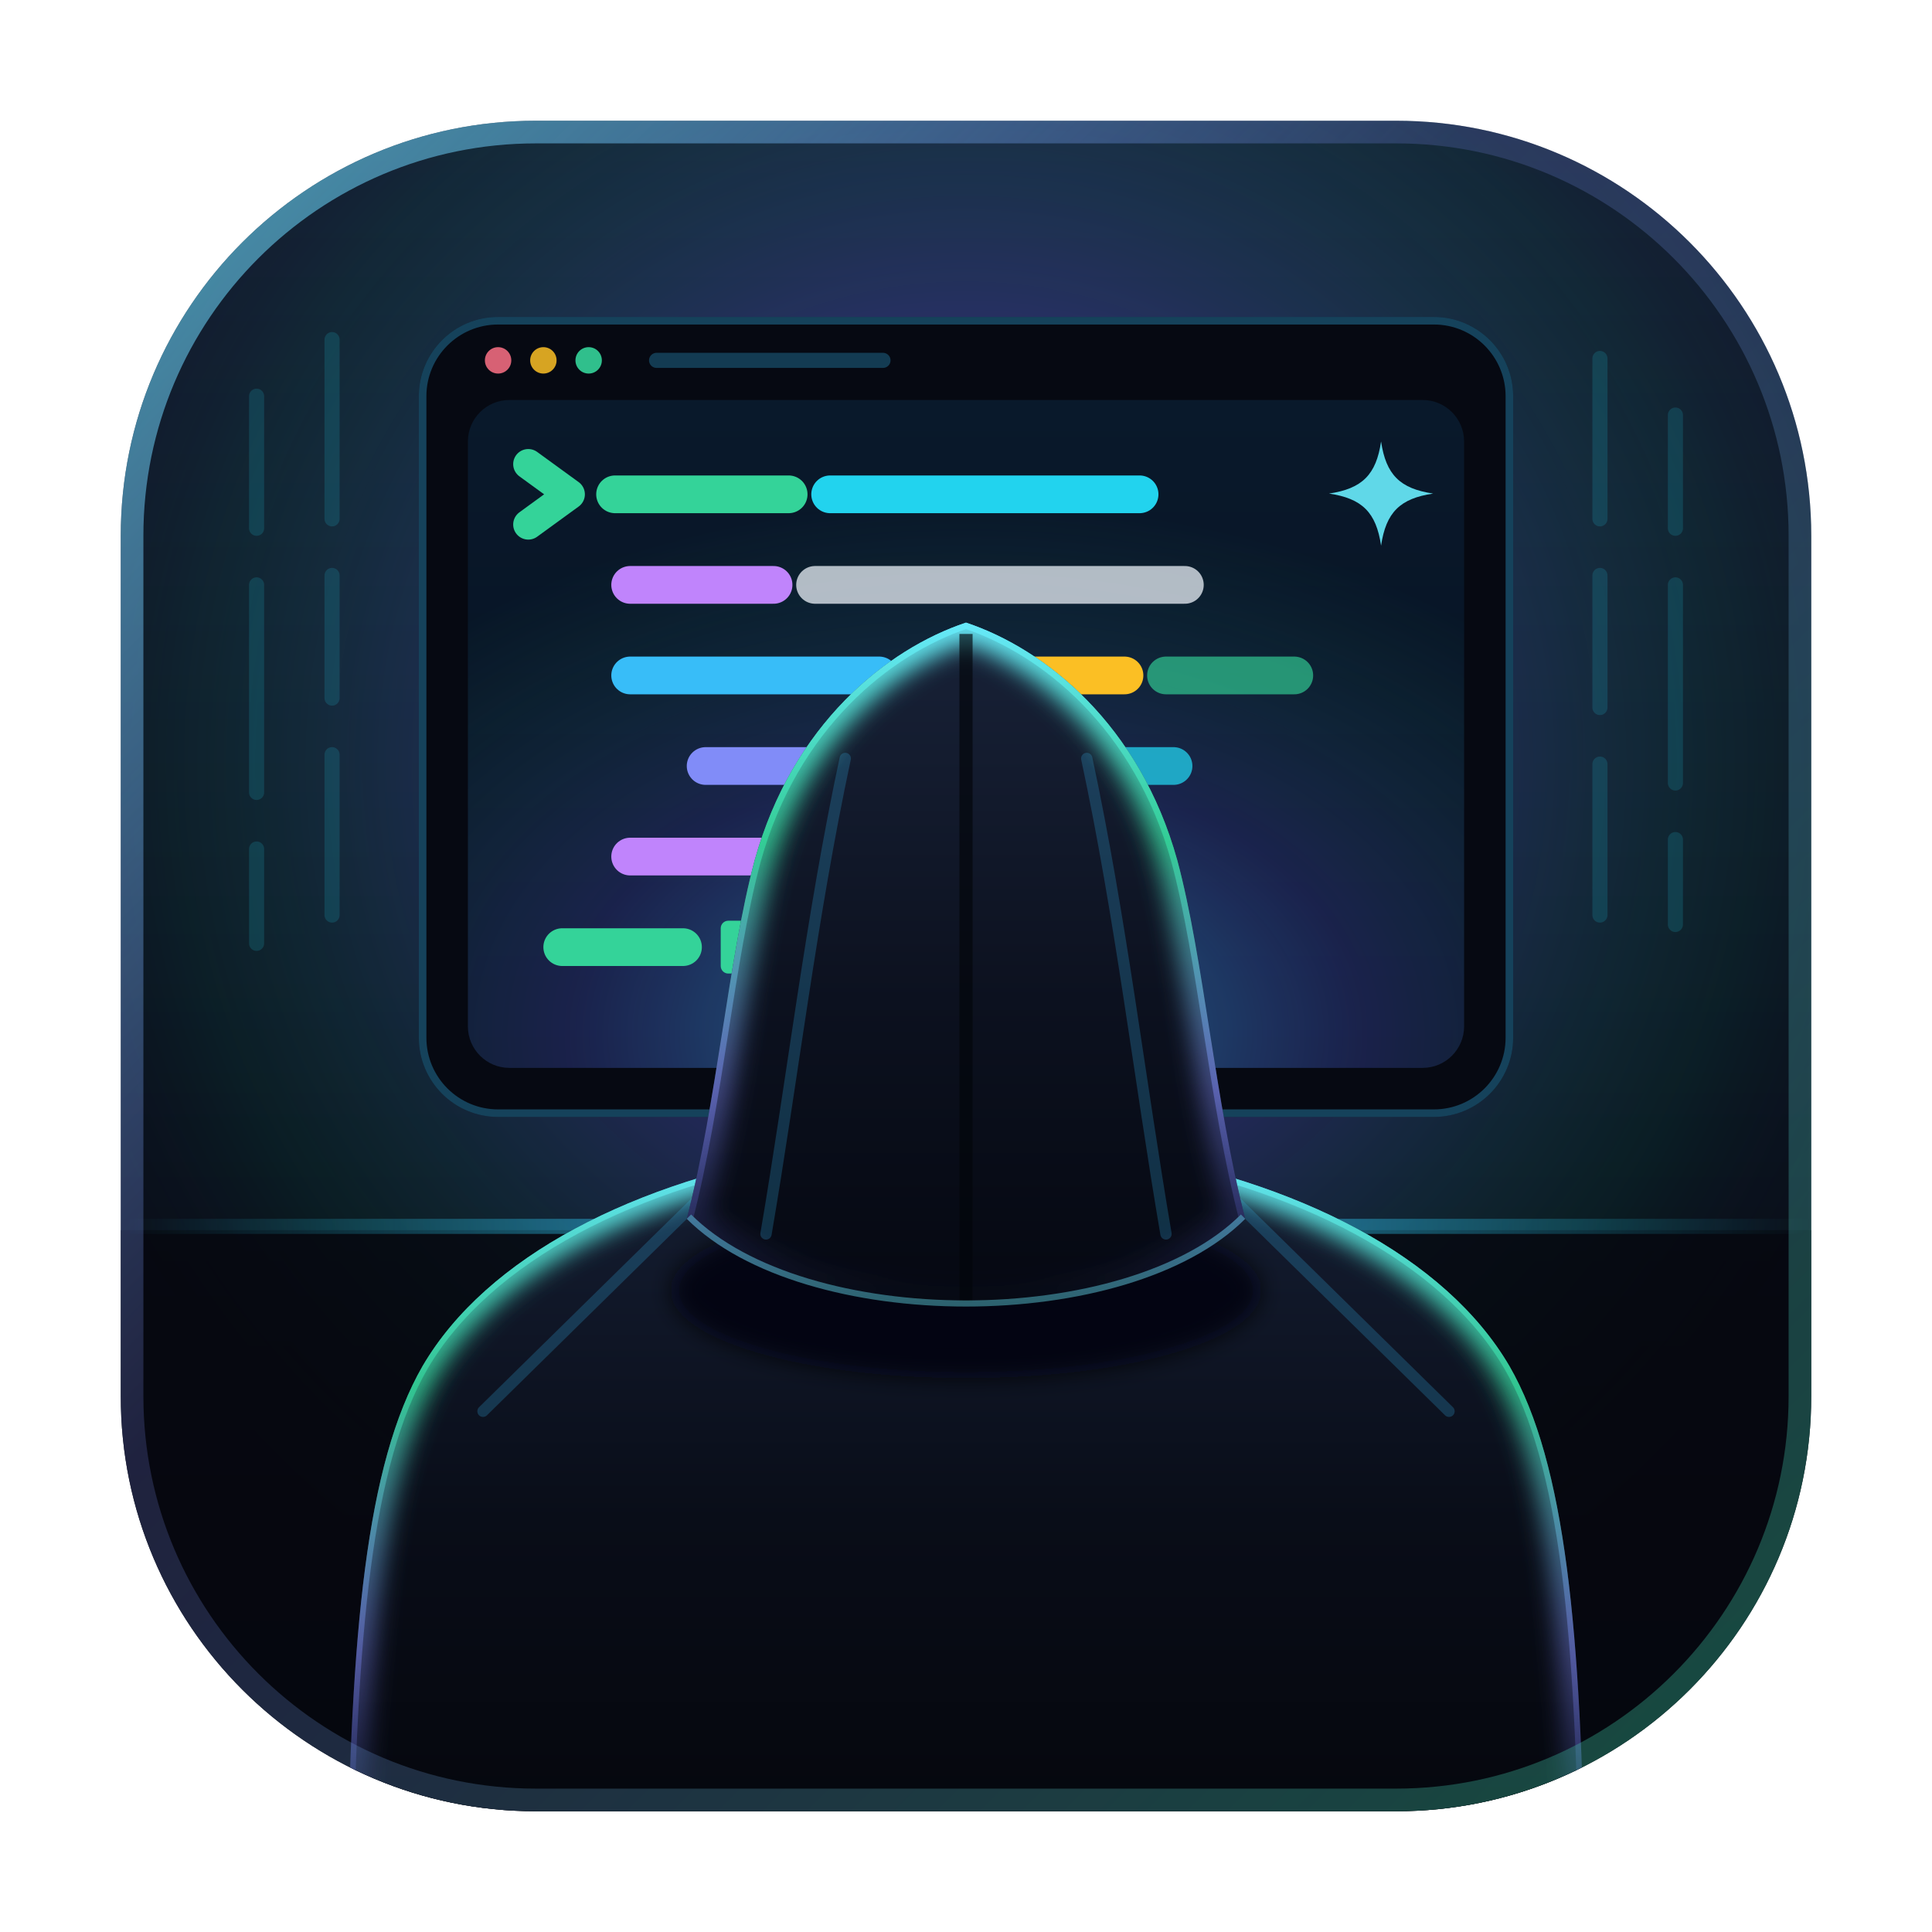
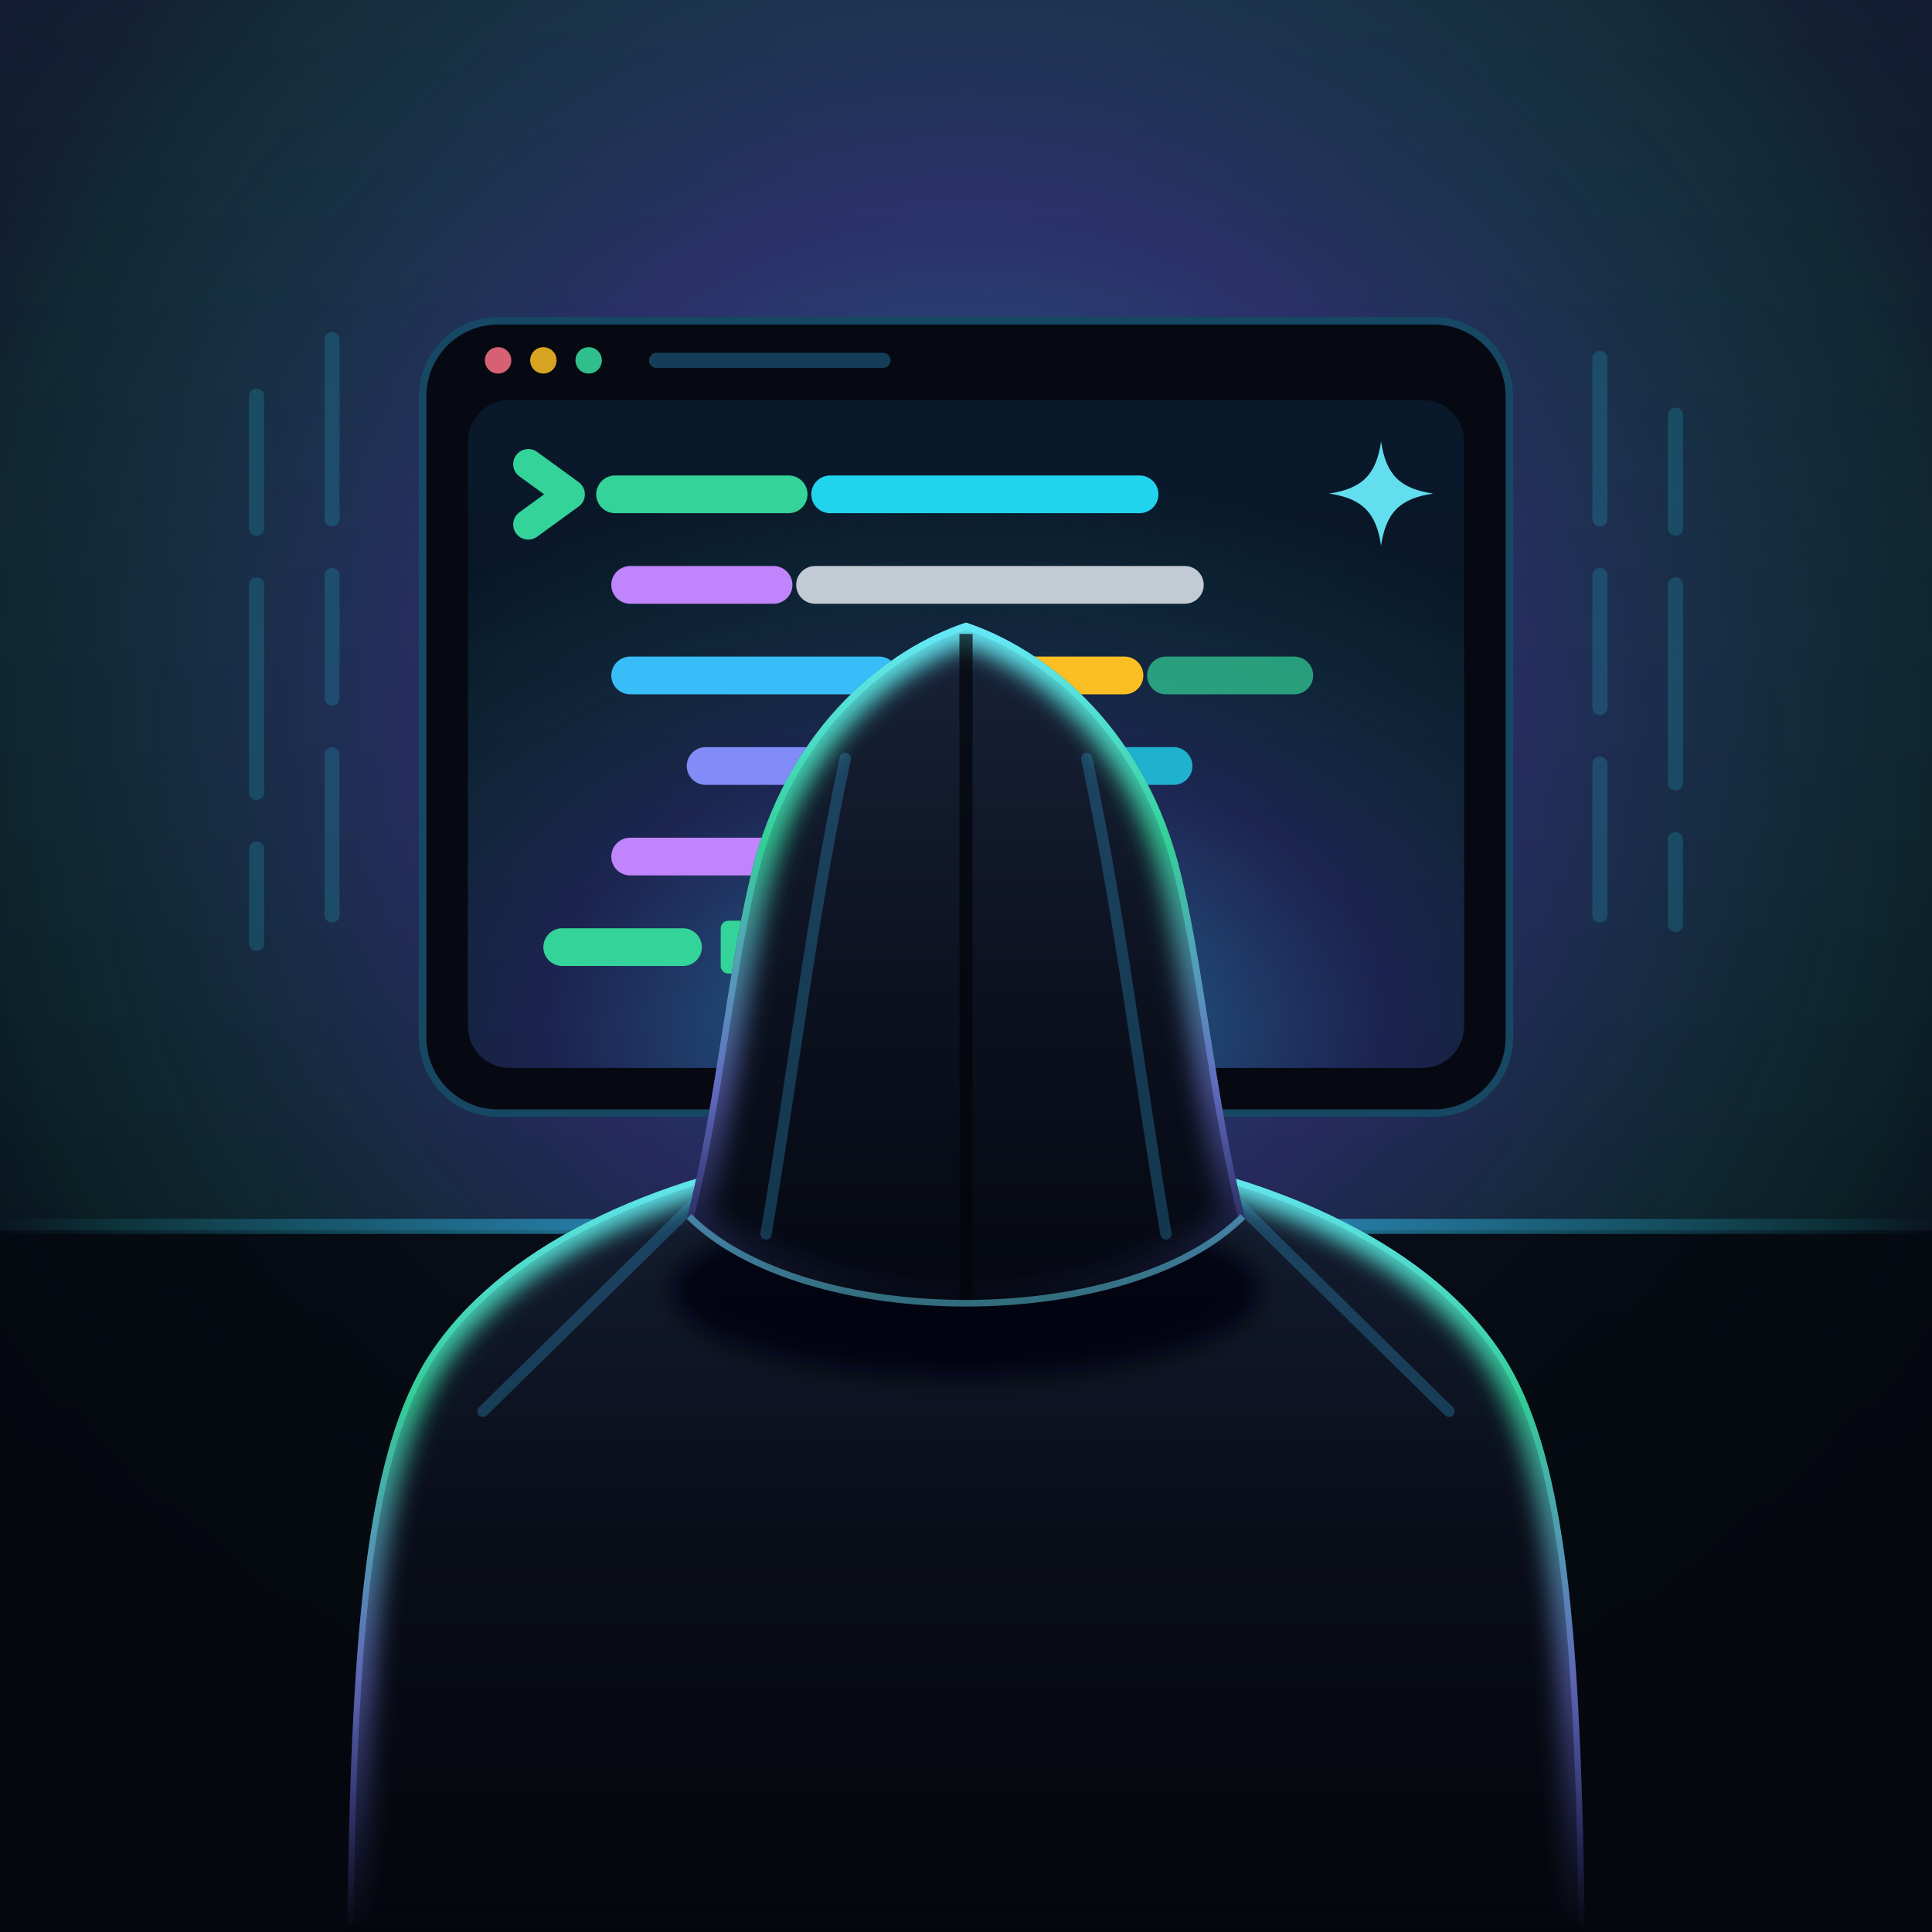
<svg xmlns="http://www.w3.org/2000/svg" width="1024" height="1024" viewBox="0 0 1024 1024">
  <defs>
    <linearGradient id="bg" x1="0" y1="0" x2="0" y2="1">
      <stop offset="0" stop-color="#141c33" />
      <stop offset=".55" stop-color="#0b101e" />
      <stop offset="1" stop-color="#05070d" />
    </linearGradient>
-     <radialGradient id="spill" cx=".5" cy=".38" r=".6">
-       <stop offset="0" stop-color="#22d3ee" stop-opacity=".48" />
-       <stop offset=".42" stop-color="#6366f1" stop-opacity=".28" />
-       <stop offset=".78" stop-color="#10b981" stop-opacity=".08" />
+     <radialGradient id="spill" cx=".5" cy=".38" r=".65">
+       <stop offset="0" stop-color="#22d3ee" stop-opacity=".52" />
+       <stop offset=".42" stop-color="#6366f1" stop-opacity=".3" />
+       <stop offset=".78" stop-color="#10b981" stop-opacity=".1" />
      <stop offset="1" stop-color="#05070d" stop-opacity="0" />
    </radialGradient>
-     <linearGradient id="rim" x1="0" y1="0" x2="1" y2="1">
-       <stop offset="0" stop-color="#67e8f9" stop-opacity=".65" />
-       <stop offset=".4" stop-color="#818cf8" stop-opacity=".2" />
-       <stop offset="1" stop-color="#34d399" stop-opacity=".35" />
-     </linearGradient>
    <linearGradient id="screen" x1="0" y1="0" x2="0" y2="1">
      <stop offset="0" stop-color="#09192b" />
      <stop offset="1" stop-color="#071020" />
    </linearGradient>
-     <radialGradient id="screen-glow" cx=".5" cy=".95" r=".8">
-       <stop offset="0" stop-color="#22d3ee" stop-opacity=".55" />
-       <stop offset=".5" stop-color="#6366f1" stop-opacity=".2" />
+     <radialGradient id="screen-glow" cx=".5" cy=".95" r=".85">
+       <stop offset="0" stop-color="#22d3ee" stop-opacity=".6" />
+       <stop offset=".5" stop-color="#6366f1" stop-opacity=".22" />
      <stop offset="1" stop-color="#34d399" stop-opacity="0" />
    </radialGradient>
    <linearGradient id="desk" x1="0" y1="0" x2="1" y2="0">
      <stop offset="0" stop-color="#22d3ee" stop-opacity="0" />
-       <stop offset=".5" stop-color="#38bdf8" stop-opacity=".75" />
+       <stop offset=".5" stop-color="#38bdf8" stop-opacity=".85" />
      <stop offset="1" stop-color="#22d3ee" stop-opacity="0" />
    </linearGradient>
    <linearGradient id="hood" x1="0" y1="0" x2="0" y2="1">
      <stop offset="0" stop-color="#182238" />
      <stop offset=".55" stop-color="#0c111f" />
      <stop offset="1" stop-color="#050811" />
    </linearGradient>
    <linearGradient id="torso" x1="0" y1="0" x2="0" y2="1">
      <stop offset="0" stop-color="#151e33" />
      <stop offset=".5" stop-color="#090d18" />
      <stop offset="1" stop-color="#04060b" />
    </linearGradient>
    <linearGradient id="edge" x1="0" y1="0" x2="0" y2="1">
      <stop offset="0" stop-color="#67e8f9" />
-       <stop offset=".32" stop-color="#34d399" stop-opacity=".85" />
-       <stop offset=".68" stop-color="#818cf8" stop-opacity=".45" />
+       <stop offset=".32" stop-color="#34d399" stop-opacity=".9" />
+       <stop offset=".68" stop-color="#818cf8" stop-opacity=".5" />
      <stop offset="1" stop-color="#6366f1" stop-opacity="0" />
    </linearGradient>
    <filter id="soft" x="-20%" y="-20%" width="140%" height="140%">
      <feGaussianBlur stdDeviation="6" />
    </filter>
-     <clipPath id="tile">
-       <rect x="64" y="64" width="896" height="896" rx="220" />
-     </clipPath>
    <path id="hood-shape" d="M512 330C470 344 420 384 400 456C386 508 380 584 364 646C426 708 598 708 660 646C644 584 638 508 624 456C604 384 554 344 512 330Z" />
-     <path id="torso-shape" d="M432 610C336 626 258 666 224 724C194 776 186 866 184 1000H840C838 866 830 776 800 724C766 666 688 626 592 610Z" />
+     <path id="torso-shape" d="M432 610C336 626 258 666 224 724C194 776 186 866 184 1024H840C838 866 830 776 800 724C766 666 688 626 592 610Z" />
    <clipPath id="hood-clip">
      <use href="#hood-shape" />
    </clipPath>
    <clipPath id="torso-clip">
      <use href="#torso-shape" />
    </clipPath>
  </defs>
-   <rect x="64" y="64" width="896" height="896" rx="220" fill="url(#bg)" />
-   <g clip-path="url(#tile)">
-     <rect x="64" y="64" width="896" height="896" fill="url(#spill)" />
-     <g stroke="#22d3ee" stroke-linecap="round" stroke-width="8" opacity=".16">
-       <path d="M136 210v70M136 310v110M136 450v50M176 180v95M176 305v65M176 400v85" />
-       <path d="M848 190v85M848 305v70M848 405v80M888 220v60M888 310v105M888 445v45" />
-     </g>
-     <rect x="64" y="652" width="896" height="308" fill="#05070e" opacity=".78" />
-     <rect x="64" y="646" width="896" height="8" fill="url(#desk)" />
-     <rect x="222" y="168" width="580" height="424" rx="42" fill="#060912" />
-     <rect x="224" y="170" width="576" height="420" rx="40" fill="none" stroke="#38bdf8" stroke-opacity=".32" stroke-width="4" />
-     <circle cx="264" cy="191" r="7" fill="#fb7185" opacity=".85" />
-     <circle cx="288" cy="191" r="7" fill="#fbbf24" opacity=".85" />
-     <circle cx="312" cy="191" r="7" fill="#34d399" opacity=".9" />
-     <path d="M348 191h120" stroke="#38bdf8" stroke-opacity=".28" stroke-width="8" stroke-linecap="round" />
-     <rect x="248" y="212" width="528" height="354" rx="22" fill="url(#screen)" />
-     <rect x="248" y="212" width="528" height="354" rx="22" fill="url(#screen-glow)" />
-     <path d="M280 246L302 262L280 278" fill="none" stroke="#34d399" stroke-width="16" stroke-linecap="round" stroke-linejoin="round" />
-     <g stroke-linecap="round" stroke-width="20">
-       <path d="M326 262h92" stroke="#34d399" />
-       <path d="M440 262h164" stroke="#22d3ee" />
-       <path d="M334 310h76" stroke="#c084fc" />
-       <path d="M432 310h196" stroke="#e2e8f0" stroke-opacity=".78" />
-       <path d="M334 358h132" stroke="#38bdf8" />
-       <path d="M488 358h108" stroke="#fbbf24" />
-       <path d="M618 358h68" stroke="#34d399" stroke-opacity=".65" />
-       <path d="M374 406h142" stroke="#818cf8" />
-       <path d="M538 406h84" stroke="#22d3ee" stroke-opacity=".75" />
-       <path d="M334 454h88" stroke="#c084fc" />
-       <path d="M298 502h64" stroke="#34d399" />
-     </g>
-     <rect x="382" y="488" width="18" height="28" rx="4" fill="#34d399" />
-     <path d="M732 234c2.6 17.6 10 25 27.6 27.6-17.6 2.6-25 10-27.6 27.6-2.6-17.6-10-25-27.6-27.6 17.6-2.6 25-10 27.6-27.6z" fill="#67e8f9" opacity=".92" />
-     <use href="#torso-shape" fill="url(#torso)" />
-     <g clip-path="url(#torso-clip)">
-       <use href="#torso-shape" fill="none" stroke="url(#edge)" stroke-width="18" filter="url(#soft)" />
-       <use href="#torso-shape" fill="none" stroke="url(#edge)" stroke-width="6" opacity=".85" />
-       <path d="M372 634L256 748M652 634L768 748" fill="none" stroke="#38bdf8" stroke-opacity=".22" stroke-width="6" stroke-linecap="round" />
-       <ellipse cx="512" cy="684" rx="156" ry="46" fill="#03050a" opacity=".82" filter="url(#soft)" />
-     </g>
-     <use href="#hood-shape" fill="url(#hood)" />
-     <g clip-path="url(#hood-clip)">
-       <use href="#hood-shape" fill="none" stroke="url(#edge)" stroke-width="20" filter="url(#soft)" />
-       <use href="#hood-shape" fill="none" stroke="url(#edge)" stroke-width="6.5" />
-       <path d="M512 336V690" stroke="#03050a" stroke-opacity=".65" stroke-width="7" />
-       <path d="M448 402C430 486 420 572 406 654M576 402C594 486 604 572 618 654" fill="none" stroke="#38bdf8" stroke-opacity=".22" stroke-width="6" stroke-linecap="round" />
-       <path d="M364 646C426 708 598 708 660 646" fill="none" stroke="#67e8f9" stroke-opacity=".4" stroke-width="6.5" />
-     </g>
+   <rect width="1024" height="1024" fill="url(#bg)" />
+   <rect width="1024" height="1024" fill="url(#spill)" />
+   <g stroke="#22d3ee" stroke-linecap="round" stroke-width="8" opacity=".18">
+     <path d="M136 210v70M136 310v110M136 450v50M176 180v95M176 305v65M176 400v85" />
+     <path d="M848 190v85M848 305v70M848 405v80M888 220v60M888 310v105M888 445v45" />
  </g>
-   <rect x="70" y="70" width="884" height="884" rx="214" fill="none" stroke="url(#rim)" stroke-width="12" />
+   <rect x="0" y="652" width="1024" height="372" fill="#05070e" opacity=".85" />
+   <rect x="0" y="646" width="1024" height="8" fill="url(#desk)" />
+   <rect x="222" y="168" width="580" height="424" rx="42" fill="#060912" />
+   <rect x="224" y="170" width="576" height="420" rx="40" fill="none" stroke="#38bdf8" stroke-opacity=".35" stroke-width="4" />
+   <circle cx="264" cy="191" r="7" fill="#fb7185" opacity=".85" />
+   <circle cx="288" cy="191" r="7" fill="#fbbf24" opacity=".85" />
+   <circle cx="312" cy="191" r="7" fill="#34d399" opacity=".9" />
+   <path d="M348 191h120" stroke="#38bdf8" stroke-opacity=".3" stroke-width="8" stroke-linecap="round" />
+   <rect x="248" y="212" width="528" height="354" rx="22" fill="url(#screen)" />
+   <rect x="248" y="212" width="528" height="354" rx="22" fill="url(#screen-glow)" />
+   <path d="M280 246L302 262L280 278" fill="none" stroke="#34d399" stroke-width="16" stroke-linecap="round" stroke-linejoin="round" />
+   <g stroke-linecap="round" stroke-width="20">
+     <path d="M326 262h92" stroke="#34d399" />
+     <path d="M440 262h164" stroke="#22d3ee" />
+     <path d="M334 310h76" stroke="#c084fc" />
+     <path d="M432 310h196" stroke="#e2e8f0" stroke-opacity=".85" />
+     <path d="M334 358h132" stroke="#38bdf8" />
+     <path d="M488 358h108" stroke="#fbbf24" />
+     <path d="M618 358h68" stroke="#34d399" stroke-opacity=".7" />
+     <path d="M374 406h142" stroke="#818cf8" />
+     <path d="M538 406h84" stroke="#22d3ee" stroke-opacity=".8" />
+     <path d="M334 454h88" stroke="#c084fc" />
+     <path d="M298 502h64" stroke="#34d399" />
+   </g>
+   <rect x="382" y="488" width="18" height="28" rx="4" fill="#34d399" />
+   <path d="M732 234c2.6 17.6 10 25 27.6 27.6-17.6 2.6-25 10-27.6 27.6-2.6-17.6-10-25-27.6-27.6 17.6-2.6 25-10 27.6-27.6z" fill="#67e8f9" opacity=".95" />
+   <use href="#torso-shape" fill="url(#torso)" />
+   <g clip-path="url(#torso-clip)">
+     <use href="#torso-shape" fill="none" stroke="url(#edge)" stroke-width="20" filter="url(#soft)" />
+     <use href="#torso-shape" fill="none" stroke="url(#edge)" stroke-width="6.5" opacity=".9" />
+     <path d="M372 634L256 748M652 634L768 748" fill="none" stroke="#38bdf8" stroke-opacity=".25" stroke-width="6" stroke-linecap="round" />
+     <ellipse cx="512" cy="684" rx="156" ry="46" fill="#03050a" opacity=".85" filter="url(#soft)" />
+   </g>
+   <use href="#hood-shape" fill="url(#hood)" />
+   <g clip-path="url(#hood-clip)">
+     <use href="#hood-shape" fill="none" stroke="url(#edge)" stroke-width="22" filter="url(#soft)" />
+     <use href="#hood-shape" fill="none" stroke="url(#edge)" stroke-width="7" />
+     <path d="M512 336V690" stroke="#03050a" stroke-opacity=".7" stroke-width="7" />
+     <path d="M448 402C430 486 420 572 406 654M576 402C594 486 604 572 618 654" fill="none" stroke="#38bdf8" stroke-opacity=".25" stroke-width="6" stroke-linecap="round" />
+     <path d="M364 646C426 708 598 708 660 646" fill="none" stroke="#67e8f9" stroke-opacity=".45" stroke-width="7" />
+   </g>
</svg>
